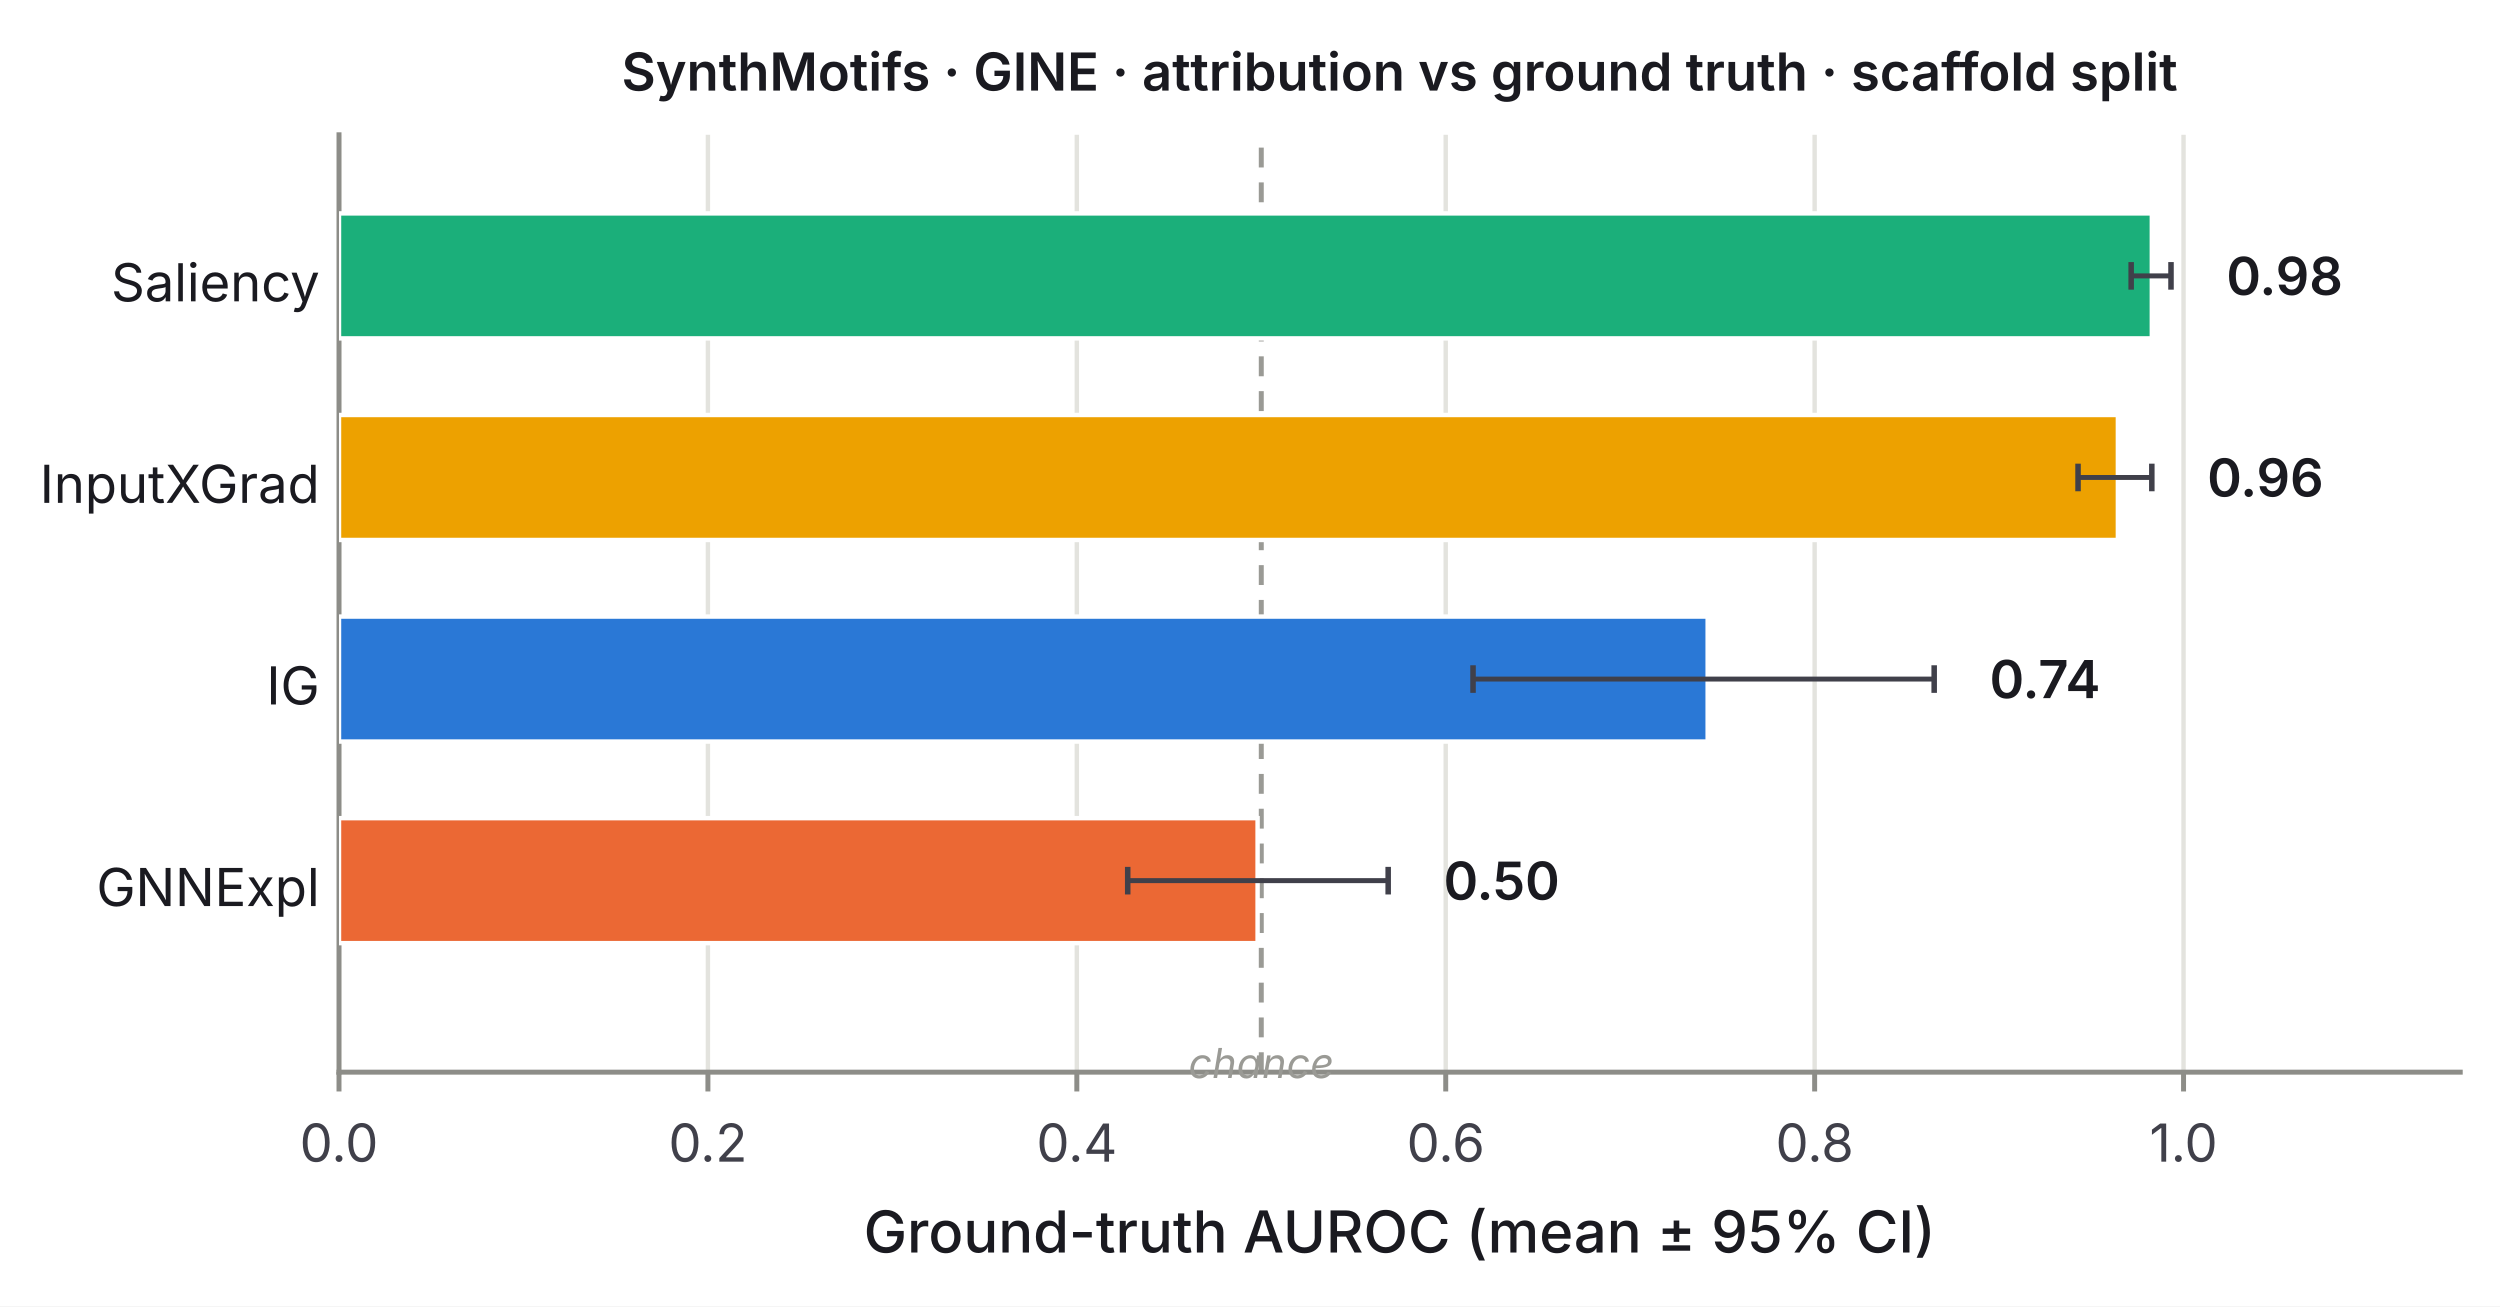
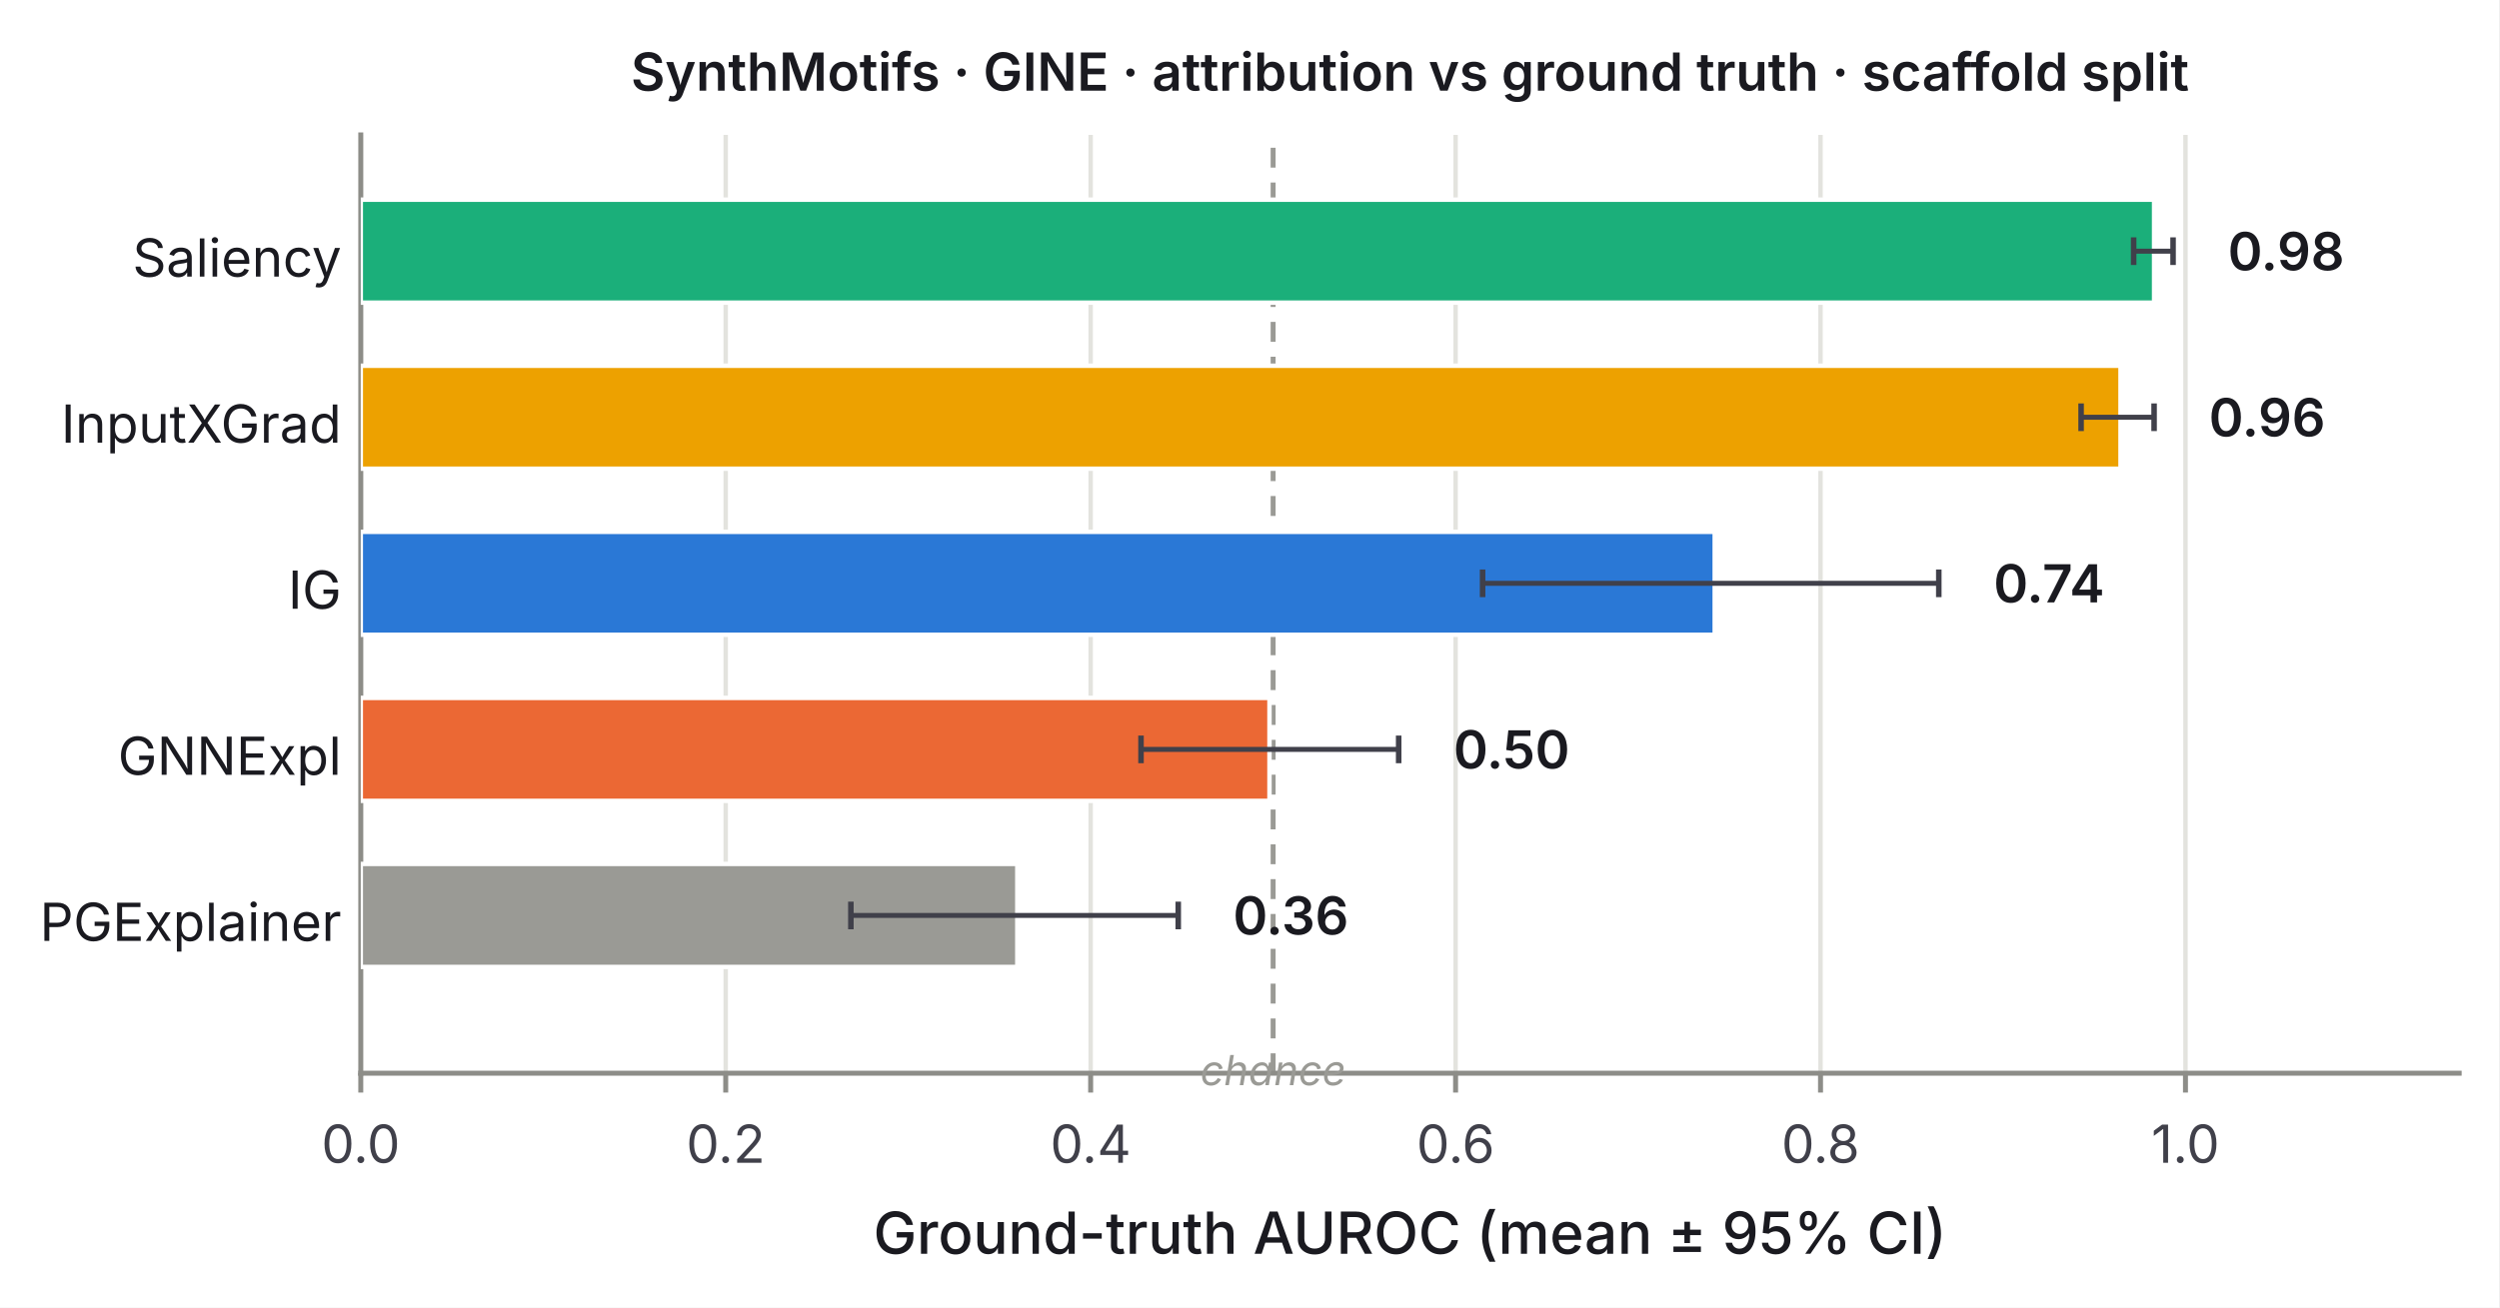
- <svg xmlns="http://www.w3.org/2000/svg" xmlns:xlink="http://www.w3.org/1999/xlink" width="452.641pt" height="236.52pt" viewBox="0 0 452.641 236.52" version="1.1">
+ <svg xmlns="http://www.w3.org/2000/svg" xmlns:xlink="http://www.w3.org/1999/xlink" width="451.853pt" height="236.52pt" viewBox="0 0 451.853 236.52" version="1.1">
  <defs>
    <style type="text/css">*{stroke-linejoin: round; stroke-linecap: butt}</style>
  </defs>
  <g id="figure_1">
    <g id="patch_1">
-       <path d="M 0 236.52  L 452.641 236.52  L 452.641 0  L 0 0  z " style="fill: #ffffff" />
+       <path d="M 0 236.52  L 451.853 236.52  L 451.853 0  L 0 0  z " style="fill: #ffffff" />
    </g>
    <g id="axes_1">
      <g id="patch_2">
-         <path d="M 61.378 194.121  L 445.441 194.121  L 445.441 24.403  L 61.378 24.403  z " style="fill: #ffffff" />
+         <path d="M 65.233 194.121  L 444.653 194.121  L 444.653 24.403  L 65.233 24.403  z " style="fill: #ffffff" />
      </g>
      <g id="matplotlib.axis_1">
        <g id="xtick_1">
          <g id="line2d_1">
-             <path d="M 61.378 194.121  L 61.378 24.403  " clip-path="url(#pe765449eb9)" style="fill: none; stroke: #e3e3de; stroke-width: 0.8; stroke-linecap: round" />
+             <path d="M 65.233 194.121  L 65.233 24.403  " clip-path="url(#p35e45890a9)" style="fill: none; stroke: #e3e3de; stroke-width: 0.8; stroke-linecap: round" />
          </g>
          <g id="line2d_2">
            <defs>
-               <path id="m6e6cfd50a4" d="M 0 0  L 0 3.5  " style="stroke: #8d8d88; stroke-width: 0.9" />
+               <path id="m4764ef3c9b" d="M 0 0  L 0 3.5  " style="stroke: #8d8d88; stroke-width: 0.9" />
            </defs>
            <g>
-               <use xlink:href="#m6e6cfd50a4" x="61.378" y="194.121" style="fill: #8d8d88; stroke: #8d8d88; stroke-width: 0.9" />
+               <use xlink:href="#m4764ef3c9b" x="65.233" y="194.121" style="fill: #8d8d88; stroke: #8d8d88; stroke-width: 0.9" />
            </g>
          </g>
          <g id="text_1">
-             <text style="font-size: 9.5px; font-family: 'Inter', 'Liberation Sans', 'Arial', 'Helvetica', 'DejaVu Sans', sans-serif; text-anchor: middle; fill: #40404a" x="61.378" y="210.324" transform="rotate(-0 61.37805 210.3239)">0.0</text>
+             <text style="font-size: 9.5px; font-family: 'Inter', 'Liberation Sans', 'Arial', 'Helvetica', 'DejaVu Sans', sans-serif; text-anchor: middle; fill: #40404a" x="65.233" y="210.324" transform="rotate(-0 65.23297 210.3239)">0.0</text>
          </g>
        </g>
        <g id="xtick_2">
          <g id="line2d_3">
-             <path d="M 128.172 194.121  L 128.172 24.403  " clip-path="url(#pe765449eb9)" style="fill: none; stroke: #e3e3de; stroke-width: 0.8; stroke-linecap: round" />
+             <path d="M 131.219 194.121  L 131.219 24.403  " clip-path="url(#p35e45890a9)" style="fill: none; stroke: #e3e3de; stroke-width: 0.8; stroke-linecap: round" />
          </g>
          <g id="line2d_4">
            <g>
-               <use xlink:href="#m6e6cfd50a4" x="128.172" y="194.121" style="fill: #8d8d88; stroke: #8d8d88; stroke-width: 0.9" />
+               <use xlink:href="#m4764ef3c9b" x="131.219" y="194.121" style="fill: #8d8d88; stroke: #8d8d88; stroke-width: 0.9" />
            </g>
          </g>
          <g id="text_2">
-             <text style="font-size: 9.5px; font-family: 'Inter', 'Liberation Sans', 'Arial', 'Helvetica', 'DejaVu Sans', sans-serif; text-anchor: middle; fill: #40404a" x="128.172" y="210.324" transform="rotate(-0 128.1715 210.3239)">0.2</text>
+             <text style="font-size: 9.5px; font-family: 'Inter', 'Liberation Sans', 'Arial', 'Helvetica', 'DejaVu Sans', sans-serif; text-anchor: middle; fill: #40404a" x="131.219" y="210.324" transform="rotate(-0 131.2191 210.3239)">0.2</text>
          </g>
        </g>
        <g id="xtick_3">
          <g id="line2d_5">
-             <path d="M 194.965 194.121  L 194.965 24.403  " clip-path="url(#pe765449eb9)" style="fill: none; stroke: #e3e3de; stroke-width: 0.8; stroke-linecap: round" />
+             <path d="M 197.205 194.121  L 197.205 24.403  " clip-path="url(#p35e45890a9)" style="fill: none; stroke: #e3e3de; stroke-width: 0.8; stroke-linecap: round" />
          </g>
          <g id="line2d_6">
            <g>
-               <use xlink:href="#m6e6cfd50a4" x="194.965" y="194.121" style="fill: #8d8d88; stroke: #8d8d88; stroke-width: 0.9" />
+               <use xlink:href="#m4764ef3c9b" x="197.205" y="194.121" style="fill: #8d8d88; stroke: #8d8d88; stroke-width: 0.9" />
            </g>
          </g>
          <g id="text_3">
-             <text style="font-size: 9.5px; font-family: 'Inter', 'Liberation Sans', 'Arial', 'Helvetica', 'DejaVu Sans', sans-serif; text-anchor: middle; fill: #40404a" x="194.965" y="210.324" transform="rotate(-0 194.965 210.3239)">0.4</text>
+             <text style="font-size: 9.5px; font-family: 'Inter', 'Liberation Sans', 'Arial', 'Helvetica', 'DejaVu Sans', sans-serif; text-anchor: middle; fill: #40404a" x="197.205" y="210.324" transform="rotate(-0 197.2051 210.3239)">0.4</text>
          </g>
        </g>
        <g id="xtick_4">
          <g id="line2d_7">
-             <path d="M 261.758 194.121  L 261.758 24.403  " clip-path="url(#pe765449eb9)" style="fill: none; stroke: #e3e3de; stroke-width: 0.8; stroke-linecap: round" />
+             <path d="M 263.191 194.121  L 263.191 24.403  " clip-path="url(#p35e45890a9)" style="fill: none; stroke: #e3e3de; stroke-width: 0.8; stroke-linecap: round" />
          </g>
          <g id="line2d_8">
            <g>
-               <use xlink:href="#m6e6cfd50a4" x="261.758" y="194.121" style="fill: #8d8d88; stroke: #8d8d88; stroke-width: 0.9" />
+               <use xlink:href="#m4764ef3c9b" x="263.191" y="194.121" style="fill: #8d8d88; stroke: #8d8d88; stroke-width: 0.9" />
            </g>
          </g>
          <g id="text_4">
-             <text style="font-size: 9.5px; font-family: 'Inter', 'Liberation Sans', 'Arial', 'Helvetica', 'DejaVu Sans', sans-serif; text-anchor: middle; fill: #40404a" x="261.758" y="210.324" transform="rotate(-0 261.7585 210.3239)">0.6</text>
+             <text style="font-size: 9.5px; font-family: 'Inter', 'Liberation Sans', 'Arial', 'Helvetica', 'DejaVu Sans', sans-serif; text-anchor: middle; fill: #40404a" x="263.191" y="210.324" transform="rotate(-0 263.1912 210.3239)">0.6</text>
          </g>
        </g>
        <g id="xtick_5">
          <g id="line2d_9">
-             <path d="M 328.552 194.121  L 328.552 24.403  " clip-path="url(#pe765449eb9)" style="fill: none; stroke: #e3e3de; stroke-width: 0.8; stroke-linecap: round" />
+             <path d="M 329.177 194.121  L 329.177 24.403  " clip-path="url(#p35e45890a9)" style="fill: none; stroke: #e3e3de; stroke-width: 0.8; stroke-linecap: round" />
          </g>
          <g id="line2d_10">
            <g>
-               <use xlink:href="#m6e6cfd50a4" x="328.552" y="194.121" style="fill: #8d8d88; stroke: #8d8d88; stroke-width: 0.9" />
+               <use xlink:href="#m4764ef3c9b" x="329.177" y="194.121" style="fill: #8d8d88; stroke: #8d8d88; stroke-width: 0.9" />
            </g>
          </g>
          <g id="text_5">
-             <text style="font-size: 9.5px; font-family: 'Inter', 'Liberation Sans', 'Arial', 'Helvetica', 'DejaVu Sans', sans-serif; text-anchor: middle; fill: #40404a" x="328.552" y="210.324" transform="rotate(-0 328.552 210.3239)">0.8</text>
+             <text style="font-size: 9.5px; font-family: 'Inter', 'Liberation Sans', 'Arial', 'Helvetica', 'DejaVu Sans', sans-serif; text-anchor: middle; fill: #40404a" x="329.177" y="210.324" transform="rotate(-0 329.1773 210.3239)">0.8</text>
          </g>
        </g>
        <g id="xtick_6">
          <g id="line2d_11">
-             <path d="M 395.345 194.121  L 395.345 24.403  " clip-path="url(#pe765449eb9)" style="fill: none; stroke: #e3e3de; stroke-width: 0.8; stroke-linecap: round" />
+             <path d="M 395.163 194.121  L 395.163 24.403  " clip-path="url(#p35e45890a9)" style="fill: none; stroke: #e3e3de; stroke-width: 0.8; stroke-linecap: round" />
          </g>
          <g id="line2d_12">
            <g>
-               <use xlink:href="#m6e6cfd50a4" x="395.345" y="194.121" style="fill: #8d8d88; stroke: #8d8d88; stroke-width: 0.9" />
+               <use xlink:href="#m4764ef3c9b" x="395.163" y="194.121" style="fill: #8d8d88; stroke: #8d8d88; stroke-width: 0.9" />
            </g>
          </g>
          <g id="text_6">
-             <text style="font-size: 9.5px; font-family: 'Inter', 'Liberation Sans', 'Arial', 'Helvetica', 'DejaVu Sans', sans-serif; text-anchor: middle; fill: #40404a" x="395.345" y="210.324" transform="rotate(-0 395.3454 210.3239)">1.0</text>
+             <text style="font-size: 9.5px; font-family: 'Inter', 'Liberation Sans', 'Arial', 'Helvetica', 'DejaVu Sans', sans-serif; text-anchor: middle; fill: #40404a" x="395.163" y="210.324" transform="rotate(-0 395.1634 210.3239)">1.0</text>
          </g>
        </g>
        <g id="text_7">
-           <text style="font-weight: 500; font-size: 10.5px; font-family: 'Inter', 'Liberation Sans', 'Arial', 'Helvetica', 'DejaVu Sans', sans-serif; text-anchor: middle; fill: #1a1a20" x="253.409" y="226.787" transform="rotate(-0 253.4093 226.7873)">Ground-truth AUROC (mean ± 95% CI)</text>
+           <text style="font-weight: 500; font-size: 10.5px; font-family: 'Inter', 'Liberation Sans', 'Arial', 'Helvetica', 'DejaVu Sans', sans-serif; text-anchor: middle; fill: #1a1a20" x="254.943" y="226.787" transform="rotate(-0 254.943 226.7873)">Ground-truth AUROC (mean ± 95% CI)</text>
        </g>
      </g>
      <g id="matplotlib.axis_2">
        <g id="ytick_1">
          <g id="line2d_13" />
          <g id="text_8">
-             <text style="font-size: 9.5px; font-family: 'Inter', 'Liberation Sans', 'Arial', 'Helvetica', 'DejaVu Sans', sans-serif; text-anchor: end; fill: #1a1a20" x="57.878" y="164.049" transform="rotate(-0 57.87805 164.0488)">GNNExpl</text>
+             <text style="font-size: 9.5px; font-family: 'Inter', 'Liberation Sans', 'Arial', 'Helvetica', 'DejaVu Sans', sans-serif; text-anchor: end; fill: #1a1a20" x="61.733" y="170.186" transform="rotate(-0 61.73297 170.1857)">PGExplainer</text>
          </g>
        </g>
        <g id="ytick_2">
          <g id="line2d_14" />
          <g id="text_9">
-             <text style="font-size: 9.5px; font-family: 'Inter', 'Liberation Sans', 'Arial', 'Helvetica', 'DejaVu Sans', sans-serif; text-anchor: end; fill: #1a1a20" x="57.878" y="127.55" transform="rotate(-0 57.87805 127.5504)">IG</text>
+             <text style="font-size: 9.5px; font-family: 'Inter', 'Liberation Sans', 'Arial', 'Helvetica', 'DejaVu Sans', sans-serif; text-anchor: end; fill: #1a1a20" x="61.733" y="140.147" transform="rotate(-0 61.73297 140.1472)">GNNExpl</text>
          </g>
        </g>
        <g id="ytick_3">
          <g id="line2d_15" />
          <g id="text_10">
-             <text style="font-size: 9.5px; font-family: 'Inter', 'Liberation Sans', 'Arial', 'Helvetica', 'DejaVu Sans', sans-serif; text-anchor: end; fill: #1a1a20" x="57.878" y="91.052" transform="rotate(-0 57.87805 91.052)">InputXGrad</text>
+             <text style="font-size: 9.5px; font-family: 'Inter', 'Liberation Sans', 'Arial', 'Helvetica', 'DejaVu Sans', sans-serif; text-anchor: end; fill: #1a1a20" x="61.733" y="110.109" transform="rotate(-0 61.73297 110.1087)">IG</text>
          </g>
        </g>
        <g id="ytick_4">
          <g id="line2d_16" />
          <g id="text_11">
-             <text style="font-size: 9.5px; font-family: 'Inter', 'Liberation Sans', 'Arial', 'Helvetica', 'DejaVu Sans', sans-serif; text-anchor: end; fill: #1a1a20" x="57.878" y="54.554" transform="rotate(-0 57.87805 54.55358)">Saliency</text>
-           </g>
-         </g>
-       </g>
-       <g id="line2d_17">
-         <path d="M 228.362 194.121  L 228.362 24.403  " clip-path="url(#pe765449eb9)" style="fill: none; stroke-dasharray: 3.6,2.7; stroke-dashoffset: 0; stroke: #9a9a95; stroke-width: 0.9" />
+             <text style="font-size: 9.5px; font-family: 'Inter', 'Liberation Sans', 'Arial', 'Helvetica', 'DejaVu Sans', sans-serif; text-anchor: end; fill: #1a1a20" x="61.733" y="80.07" transform="rotate(-0 61.73297 80.07018)">InputXGrad</text>
+           </g>
+         </g>
+         <g id="ytick_5">
+           <g id="line2d_17" />
+           <g id="text_12">
+             <text style="font-size: 9.5px; font-family: 'Inter', 'Liberation Sans', 'Arial', 'Helvetica', 'DejaVu Sans', sans-serif; text-anchor: end; fill: #1a1a20" x="61.733" y="50.032" transform="rotate(-0 61.73297 50.03165)">Saliency</text>
+           </g>
+         </g>
+       </g>
+       <g id="line2d_18">
+         <path d="M 230.198 194.121  L 230.198 24.403  " clip-path="url(#p35e45890a9)" style="fill: none; stroke-dasharray: 3.6,2.7; stroke-dashoffset: 0; stroke: #9a9a95; stroke-width: 0.9" />
      </g>
      <g id="patch_3">
-         <path d="M 61.378 194.121  L 61.378 24.403  " style="fill: none; stroke: #8d8d88; stroke-width: 0.9; stroke-linejoin: miter; stroke-linecap: square" />
+         <path d="M 65.233 194.121  L 65.233 24.403  " style="fill: none; stroke: #8d8d88; stroke-width: 0.9; stroke-linejoin: miter; stroke-linecap: square" />
      </g>
      <g id="patch_4">
-         <path d="M 61.378 194.121  L 445.441 194.121  " style="fill: none; stroke: #8d8d88; stroke-width: 0.9; stroke-linejoin: miter; stroke-linecap: square" />
+         <path d="M 65.233 194.121  L 444.653 194.121  " style="fill: none; stroke: #8d8d88; stroke-width: 0.9; stroke-linejoin: miter; stroke-linecap: square" />
      </g>
      <g id="patch_5">
-         <path d="M 61.378 170.762  L 227.694 170.762  L 227.694 148.133  L 61.378 148.133  z " clip-path="url(#pe765449eb9)" style="fill: #eb6834; stroke: #ffffff; stroke-width: 0.8; stroke-linejoin: miter" />
+         <path d="M 65.233 174.896  L 183.942 174.896  L 183.942 156.272  L 65.233 156.272  z " clip-path="url(#p35e45890a9)" style="fill: #9a9a95; stroke: #ffffff; stroke-width: 0.8; stroke-linejoin: miter" />
      </g>
      <g id="patch_6">
-         <path d="M 61.378 134.263  L 309.182 134.263  L 309.182 111.634  L 61.378 111.634  z " clip-path="url(#pe765449eb9)" style="fill: #2a78d6; stroke: #ffffff; stroke-width: 0.8; stroke-linejoin: miter" />
+         <path d="M 65.233 144.858  L 229.538 144.858  L 229.538 126.234  L 65.233 126.234  z " clip-path="url(#p35e45890a9)" style="fill: #eb6834; stroke: #ffffff; stroke-width: 0.8; stroke-linejoin: miter" />
      </g>
      <g id="patch_7">
-         <path d="M 61.378 97.765  L 383.456 97.765  L 383.456 75.136  L 61.378 75.136  z " clip-path="url(#pe765449eb9)" style="fill: #eda100; stroke: #ffffff; stroke-width: 0.8; stroke-linejoin: miter" />
+         <path d="M 65.233 114.819  L 310.041 114.819  L 310.041 96.195  L 65.233 96.195  z " clip-path="url(#p35e45890a9)" style="fill: #2a78d6; stroke: #ffffff; stroke-width: 0.8; stroke-linejoin: miter" />
      </g>
      <g id="patch_8">
-         <path d="M 61.378 61.267  L 389.601 61.267  L 389.601 38.638  L 61.378 38.638  z " clip-path="url(#pe765449eb9)" style="fill: #1baf7a; stroke: #ffffff; stroke-width: 0.8; stroke-linejoin: miter" />
-       </g>
-       <g id="text_12">
-         <text style="font-style: italic; font-size: 7.5px; font-family: 'Inter', 'Liberation Sans', 'Arial', 'Helvetica', 'DejaVu Sans', sans-serif; text-anchor: middle; fill: #9a9a95" x="228.362" y="195.182" transform="rotate(-0 228.3617 195.1817)">chance</text>
+         <path d="M 65.233 84.781  L 383.418 84.781  L 383.418 66.157  L 65.233 66.157  z " clip-path="url(#p35e45890a9)" style="fill: #eda100; stroke: #ffffff; stroke-width: 0.8; stroke-linejoin: miter" />
+       </g>
+       <g id="patch_9">
+         <path d="M 65.233 54.742  L 389.489 54.742  L 389.489 36.118  L 65.233 36.118  z " clip-path="url(#p35e45890a9)" style="fill: #1baf7a; stroke: #ffffff; stroke-width: 0.8; stroke-linejoin: miter" />
      </g>
      <g id="text_13">
-         <text style="font-weight: 600; font-size: 9.5px; font-family: 'Inter', 'Liberation Sans', 'Arial', 'Helvetica', 'DejaVu Sans', sans-serif; text-anchor: start; fill: #1a1a20" x="261.358" y="162.903" transform="rotate(-0 261.3577 162.9031)">0.50</text>
+         <text style="font-style: italic; font-size: 7.5px; font-family: 'Inter', 'Liberation Sans', 'Arial', 'Helvetica', 'DejaVu Sans', sans-serif; text-anchor: middle; fill: #9a9a95" x="230.198" y="196.28" transform="rotate(-0 230.1982 196.2799)">chance</text>
      </g>
      <g id="text_14">
-         <text style="font-weight: 600; font-size: 9.5px; font-family: 'Inter', 'Liberation Sans', 'Arial', 'Helvetica', 'DejaVu Sans', sans-serif; text-anchor: start; fill: #1a1a20" x="360.215" y="126.405" transform="rotate(-0 360.2154 126.4047)">0.74</text>
+         <text style="font-weight: 600; font-size: 9.5px; font-family: 'Inter', 'Liberation Sans', 'Arial', 'Helvetica', 'DejaVu Sans', sans-serif; text-anchor: start; fill: #1a1a20" x="222.94" y="169.04" transform="rotate(-0 222.9397 169.04)">0.36</text>
      </g>
      <g id="text_15">
-         <text style="font-weight: 600; font-size: 9.5px; font-family: 'Inter', 'Liberation Sans', 'Arial', 'Helvetica', 'DejaVu Sans', sans-serif; text-anchor: start; fill: #1a1a20" x="399.62" y="89.906" transform="rotate(-0 399.6202 89.90625)">0.96</text>
+         <text style="font-weight: 600; font-size: 9.5px; font-family: 'Inter', 'Liberation Sans', 'Arial', 'Helvetica', 'DejaVu Sans', sans-serif; text-anchor: start; fill: #1a1a20" x="262.795" y="139.001" transform="rotate(-0 262.7953 139.0015)">0.50</text>
      </g>
      <g id="text_16">
-         <text style="font-weight: 600; font-size: 9.5px; font-family: 'Inter', 'Liberation Sans', 'Arial', 'Helvetica', 'DejaVu Sans', sans-serif; text-anchor: start; fill: #1a1a20" x="403.093" y="53.408" transform="rotate(-0 403.0935 53.40783)">0.98</text>
+         <text style="font-weight: 600; font-size: 9.5px; font-family: 'Inter', 'Liberation Sans', 'Arial', 'Helvetica', 'DejaVu Sans', sans-serif; text-anchor: start; fill: #1a1a20" x="360.458" y="108.963" transform="rotate(-0 360.458 108.9629)">0.74</text>
      </g>
      <g id="text_17">
-         <text style="font-weight: 600; font-size: 9.5px; font-family: 'Inter', 'Liberation Sans', 'Arial', 'Helvetica', 'DejaVu Sans', sans-serif; text-anchor: middle; fill: #1a1a20" x="253.409" y="16.403" transform="rotate(-0 253.4093 16.40312)">SynthMotifs · GINE · attribution vs ground truth · scaffold split</text>
+         <text style="font-weight: 600; font-size: 9.5px; font-family: 'Inter', 'Liberation Sans', 'Arial', 'Helvetica', 'DejaVu Sans', sans-serif; text-anchor: start; fill: #1a1a20" x="399.387" y="78.924" transform="rotate(-0 399.3865 78.92442)">0.96</text>
+       </g>
+       <g id="text_18">
+         <text style="font-weight: 600; font-size: 9.5px; font-family: 'Inter', 'Liberation Sans', 'Arial', 'Helvetica', 'DejaVu Sans', sans-serif; text-anchor: start; fill: #1a1a20" x="402.818" y="48.886" transform="rotate(-0 402.8178 48.8859)">0.98</text>
+       </g>
+       <g id="text_19">
+         <text style="font-weight: 600; font-size: 9.5px; font-family: 'Inter', 'Liberation Sans', 'Arial', 'Helvetica', 'DejaVu Sans', sans-serif; text-anchor: middle; fill: #1a1a20" x="254.943" y="16.403" transform="rotate(-0 254.943 16.40312)">SynthMotifs · GINE · attribution vs ground truth · scaffold split</text>
      </g>
      <g id="LineCollection_1">
-         <path d="M 204.179 159.447  L 251.339 159.447  " clip-path="url(#pe765449eb9)" style="fill: none; stroke: #40404a; stroke-width: 0.9" />
-         <path d="M 266.701 122.949  L 350.196 122.949  " clip-path="url(#pe765449eb9)" style="fill: none; stroke: #40404a; stroke-width: 0.9" />
-         <path d="M 376.243 86.45  L 389.601 86.45  " clip-path="url(#pe765449eb9)" style="fill: none; stroke: #40404a; stroke-width: 0.9" />
-         <path d="M 385.861 49.952  L 393.074 49.952  " clip-path="url(#pe765449eb9)" style="fill: none; stroke: #40404a; stroke-width: 0.9" />
-       </g>
-       <g id="line2d_18">
+         <path d="M 153.849 165.584  L 213.042 165.584  " clip-path="url(#p35e45890a9)" style="fill: none; stroke: #40404a; stroke-width: 0.9" />
+         <path d="M 206.308 135.546  L 252.897 135.546  " clip-path="url(#p35e45890a9)" style="fill: none; stroke: #40404a; stroke-width: 0.9" />
+         <path d="M 268.074 105.507  L 350.56 105.507  " clip-path="url(#p35e45890a9)" style="fill: none; stroke: #40404a; stroke-width: 0.9" />
+         <path d="M 376.291 75.469  L 389.489 75.469  " clip-path="url(#p35e45890a9)" style="fill: none; stroke: #40404a; stroke-width: 0.9" />
+         <path d="M 385.793 45.43  L 392.92 45.43  " clip-path="url(#p35e45890a9)" style="fill: none; stroke: #40404a; stroke-width: 0.9" />
+       </g>
+       <g id="line2d_19">
        <defs>
-           <path id="mc091ebce89" d="M 0 2.5  L 0 -2.5  " style="stroke: #40404a" />
+           <path id="mf688cc2e09" d="M 0 2.5  L 0 -2.5  " style="stroke: #40404a" />
        </defs>
-         <g clip-path="url(#pe765449eb9)">
-           <use xlink:href="#mc091ebce89" x="204.179" y="159.447" style="fill: #1f77b4; stroke: #40404a" />
-           <use xlink:href="#mc091ebce89" x="266.701" y="122.949" style="fill: #1f77b4; stroke: #40404a" />
-           <use xlink:href="#mc091ebce89" x="376.243" y="86.45" style="fill: #1f77b4; stroke: #40404a" />
-           <use xlink:href="#mc091ebce89" x="385.861" y="49.952" style="fill: #1f77b4; stroke: #40404a" />
-         </g>
-       </g>
-       <g id="line2d_19">
-         <g clip-path="url(#pe765449eb9)">
-           <use xlink:href="#mc091ebce89" x="251.339" y="159.447" style="fill: #1f77b4; stroke: #40404a" />
-           <use xlink:href="#mc091ebce89" x="350.196" y="122.949" style="fill: #1f77b4; stroke: #40404a" />
-           <use xlink:href="#mc091ebce89" x="389.601" y="86.45" style="fill: #1f77b4; stroke: #40404a" />
-           <use xlink:href="#mc091ebce89" x="393.074" y="49.952" style="fill: #1f77b4; stroke: #40404a" />
+         <g clip-path="url(#p35e45890a9)">
+           <use xlink:href="#mf688cc2e09" x="153.849" y="165.584" style="fill: #1f77b4; stroke: #40404a" />
+           <use xlink:href="#mf688cc2e09" x="206.308" y="135.546" style="fill: #1f77b4; stroke: #40404a" />
+           <use xlink:href="#mf688cc2e09" x="268.074" y="105.507" style="fill: #1f77b4; stroke: #40404a" />
+           <use xlink:href="#mf688cc2e09" x="376.291" y="75.469" style="fill: #1f77b4; stroke: #40404a" />
+           <use xlink:href="#mf688cc2e09" x="385.793" y="45.43" style="fill: #1f77b4; stroke: #40404a" />
+         </g>
+       </g>
+       <g id="line2d_20">
+         <g clip-path="url(#p35e45890a9)">
+           <use xlink:href="#mf688cc2e09" x="213.042" y="165.584" style="fill: #1f77b4; stroke: #40404a" />
+           <use xlink:href="#mf688cc2e09" x="252.897" y="135.546" style="fill: #1f77b4; stroke: #40404a" />
+           <use xlink:href="#mf688cc2e09" x="350.56" y="105.507" style="fill: #1f77b4; stroke: #40404a" />
+           <use xlink:href="#mf688cc2e09" x="389.489" y="75.469" style="fill: #1f77b4; stroke: #40404a" />
+           <use xlink:href="#mf688cc2e09" x="392.92" y="45.43" style="fill: #1f77b4; stroke: #40404a" />
        </g>
      </g>
    </g>
  </g>
  <defs>
-     <clipPath id="pe765449eb9">
-       <rect x="61.378" y="24.403" width="384.062" height="169.718" />
+     <clipPath id="p35e45890a9">
+       <rect x="65.233" y="24.403" width="379.42" height="169.718" />
    </clipPath>
  </defs>
</svg>
